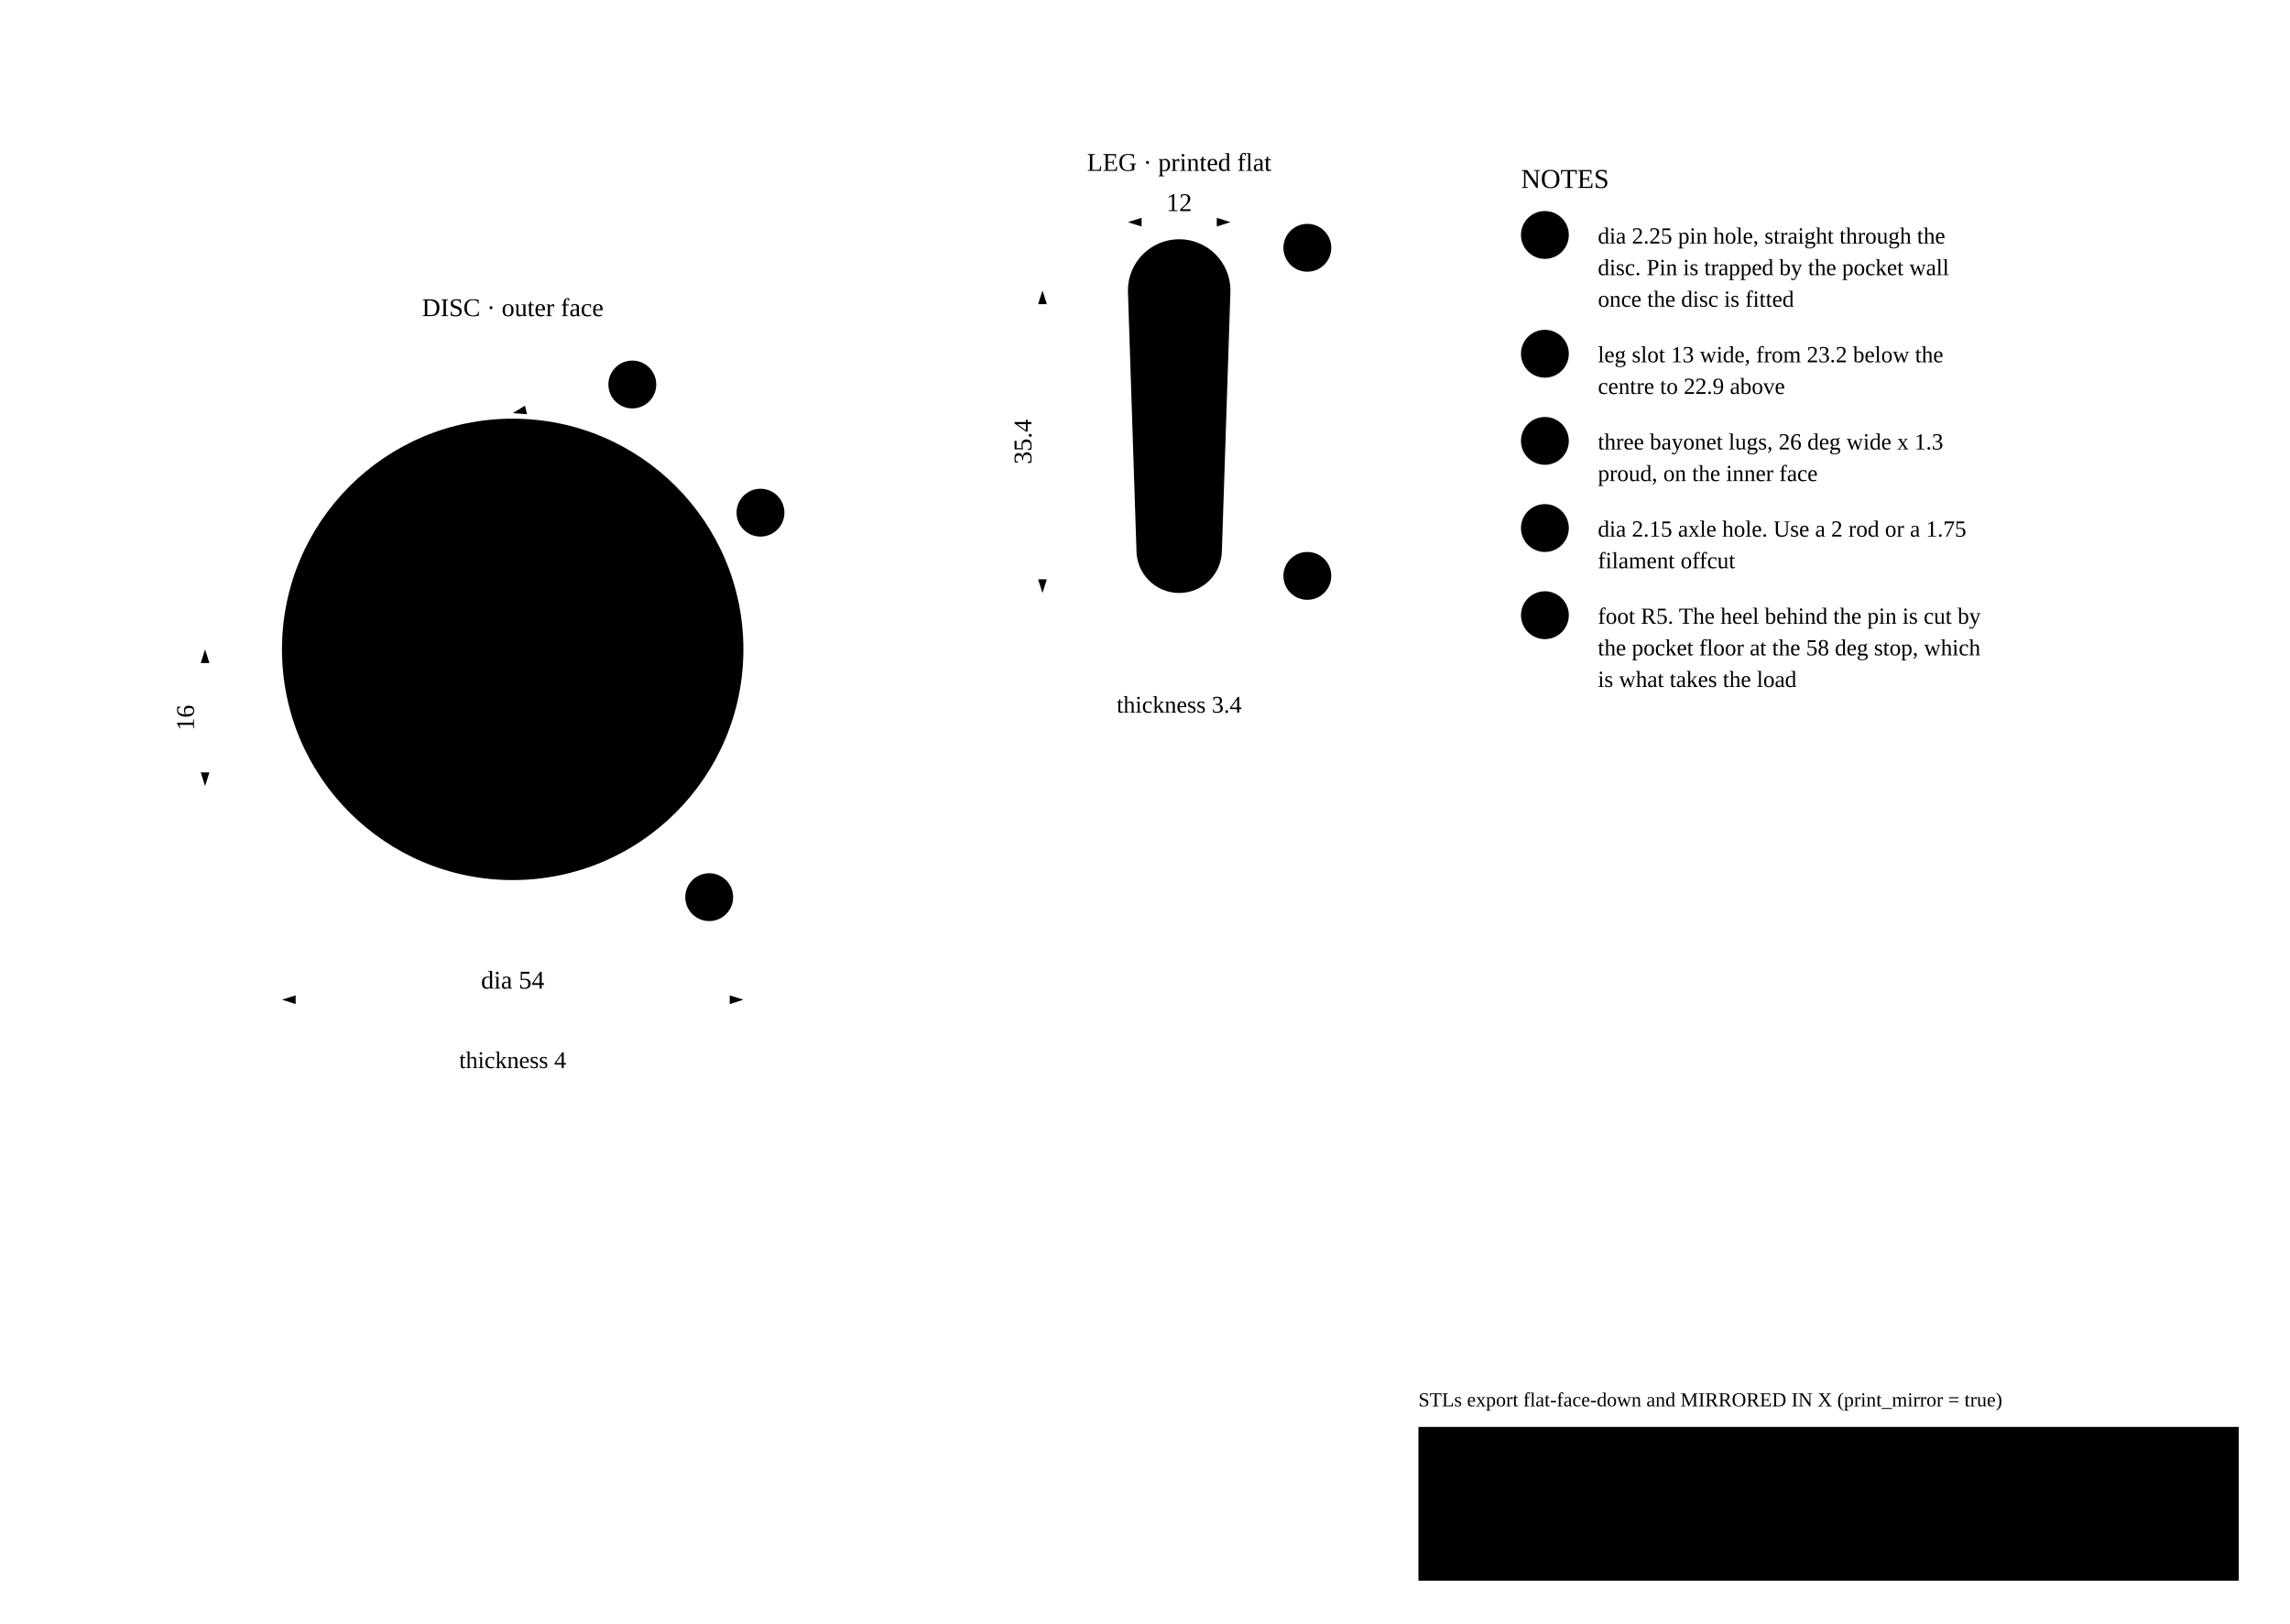
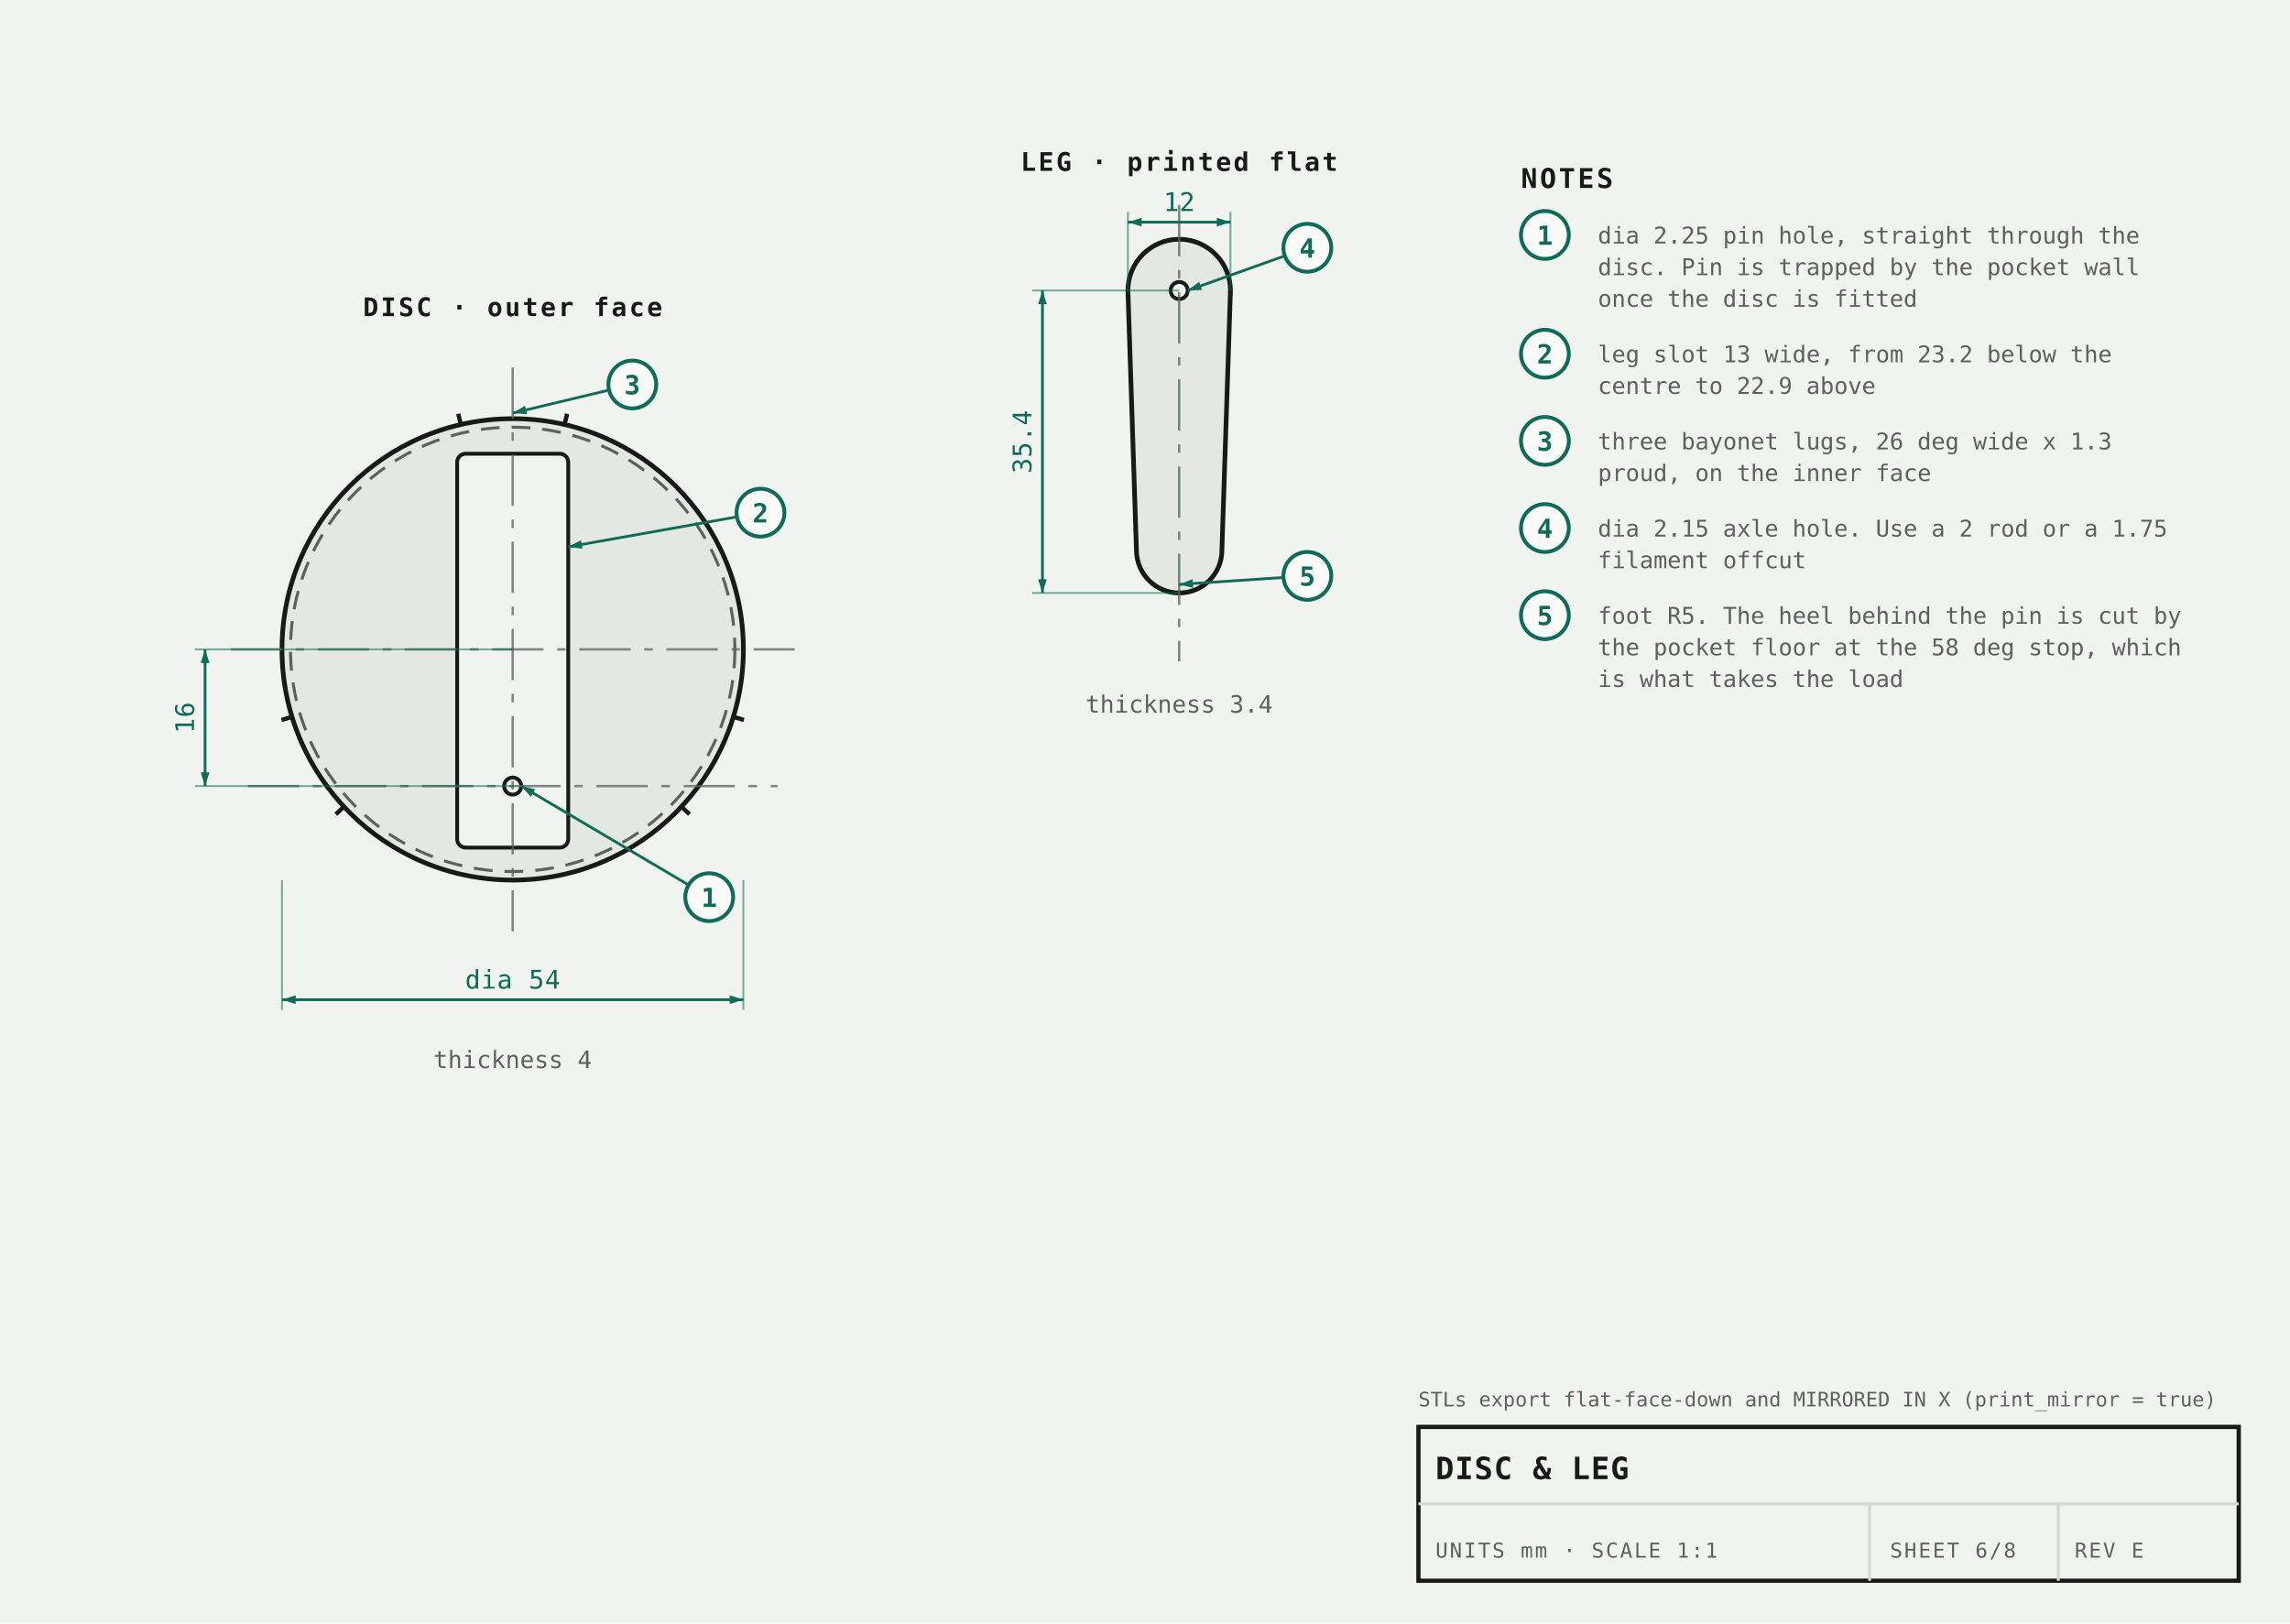
<svg xmlns="http://www.w3.org/2000/svg" class="dwg" width="1072" height="760" id="s6" viewBox="0 0 268 190" role="img">
+   <style>
+ svg{font-family:"IBM Plex Mono",ui-monospace,monospace}
+ .bg{fill:#F1F3F0;stroke:none}
+ .part{fill:#E4E8E3;stroke:#171B18;stroke-width:.55}
+ .edge{fill:none;stroke:#171B18;stroke-width:.5}
+ .inkline{fill:none;stroke:#171B18;stroke-width:1.1}
+ .ghost{fill:none;stroke:#D3D8D2;stroke-width:.45}
+ .hid{fill:none;stroke:#59635C;stroke-width:.35;stroke-dasharray:2.2 1.4}
+ .cl{fill:none;stroke:#59635C;stroke-width:.28;stroke-dasharray:6 1.6 1 1.6;opacity:.75}
+ .cut{fill:#F1F3F0;stroke:#171B18;stroke-width:.45}
+ .ink{fill:#171B18;opacity:.86;stroke:none}
+ .glass{fill:#D9E4E6;stroke:#171B18;stroke-width:.4}
+ .pcb{fill:#CBDCCF;stroke:#171B18;stroke-width:.45}
+ .cell{fill:#D2D6D8;stroke:#171B18;stroke-width:.45}
+ .chg{fill:#C7D8E4;stroke:#171B18;stroke-width:.4}
+ .plat{fill:#EDEFEA;stroke:#59635C;stroke-width:.35}
+ .boss{fill:#DCE2DA;stroke:#59635C;stroke-width:.35}
+ .pad{fill:#D8DED6;stroke:#59635C;stroke-width:.35}
+ .voidfill{fill:#E7EAE5;stroke:#59635C;stroke-width:.35}
+ .warn{fill:none;stroke:#A8631A;stroke-width:.6;stroke-dasharray:2 1.2}
+ .wire{fill:none;stroke:#171B18;stroke-width:.62;stroke-linejoin:round}
+ .wire.ntc{stroke:#A8631A}
+ .clash{fill:#A8631A;fill-opacity:.30;stroke:#A8631A;stroke-width:.7}
+ .clashtxt{fill:#A8631A;font-weight:600;letter-spacing:.02em}
+ .res{fill:#FAFBF9;stroke:#171B18;stroke-width:.5}
+ .leg{stroke:#171B18;stroke-width:2.6;stroke-linecap:round;fill:none}
+ .table{stroke:#59635C;stroke-width:.6}
+ .com{fill:#A8631A;stroke:#171B18;stroke-width:.3}
+ .hl{stroke:#D3D8D2;stroke-width:.3;fill:none}
+ .hatch{opacity:.9}
+ .dim{fill:none;stroke:#0E6B57;stroke-width:.32}
+ .ext{fill:none;stroke:#0E6B57;stroke-width:.22;opacity:.55}
+ .arrow{fill:#0E6B57;stroke:none}
+ .dimtxt{fill:#0E6B57;letter-spacing:.02em}
+ .note{fill:#59635C}
+ .val{fill:#171B18;font-weight:600}
+ .val.warn{fill:#A8631A;stroke:none}
+ .balloon{fill:#FAFBF9;stroke:#0E6B57;stroke-width:.45}
+ .baltxt{fill:#0E6B57;font-weight:600;text-anchor:middle}
+ .vlabel{fill:#171B18;font-weight:600;letter-spacing:.09em}
+ .cmp{fill:#171B18;font-weight:600}
+ .cmpsub{fill:#59635C}
+ .tbframe{fill:none;stroke:#171B18;stroke-width:.5}
+ .tbrule{stroke:#D3D8D2;stroke-width:.35;fill:none}
+ .tbname{fill:#171B18;font-weight:700;letter-spacing:.03em}
+ .tbmeta{fill:#59635C;letter-spacing:.09em}
+ @media (prefers-color-scheme:dark){
+ svg{font-family:"IBM Plex Mono",ui-monospace,monospace}
+ .bg{fill:#0F1211;stroke:none}
+ .part{fill:#232A26;stroke:#E8ECE7;stroke-width:.55}
+ .edge{fill:none;stroke:#E8ECE7;stroke-width:.5}
+ .inkline{fill:none;stroke:#E8ECE7;stroke-width:1.1}
+ .ghost{fill:none;stroke:#2C332E;stroke-width:.45}
+ .hid{fill:none;stroke:#93A099;stroke-width:.35;stroke-dasharray:2.2 1.4}
+ .cl{fill:none;stroke:#93A099;stroke-width:.28;stroke-dasharray:6 1.6 1 1.6;opacity:.75}
+ .cut{fill:#0F1211;stroke:#E8ECE7;stroke-width:.45}
+ .ink{fill:#E8ECE7;opacity:.86;stroke:none}
+ .glass{fill:#243233;stroke:#E8ECE7;stroke-width:.4}
+ .pcb{fill:#1F3327;stroke:#E8ECE7;stroke-width:.45}
+ .cell{fill:#2A3033;stroke:#E8ECE7;stroke-width:.45}
+ .chg{fill:#1E2E3A;stroke:#E8ECE7;stroke-width:.4}
+ .plat{fill:#1C221E;stroke:#93A099;stroke-width:.35}
+ .boss{fill:#28302B;stroke:#93A099;stroke-width:.35}
+ .pad{fill:#2A322C;stroke:#93A099;stroke-width:.35}
+ .voidfill{fill:#101413;stroke:#93A099;stroke-width:.35}
+ .warn{fill:none;stroke:#E0A64B;stroke-width:.6;stroke-dasharray:2 1.2}
+ .wire{fill:none;stroke:#E8ECE7;stroke-width:.62;stroke-linejoin:round}
+ .wire.ntc{stroke:#E0A64B}
+ .clash{fill:#E0A64B;fill-opacity:.30;stroke:#E0A64B;stroke-width:.7}
+ .clashtxt{fill:#E0A64B;font-weight:600;letter-spacing:.02em}
+ .res{fill:#171B18;stroke:#E8ECE7;stroke-width:.5}
+ .leg{stroke:#E8ECE7;stroke-width:2.6;stroke-linecap:round;fill:none}
+ .table{stroke:#93A099;stroke-width:.6}
+ .com{fill:#E0A64B;stroke:#E8ECE7;stroke-width:.3}
+ .hl{stroke:#2C332E;stroke-width:.3;fill:none}
+ .hatch{opacity:.9}
+ .dim{fill:none;stroke:#57CFA9;stroke-width:.32}
+ .ext{fill:none;stroke:#57CFA9;stroke-width:.22;opacity:.55}
+ .arrow{fill:#57CFA9;stroke:none}
+ .dimtxt{fill:#57CFA9;letter-spacing:.02em}
+ .note{fill:#93A099}
+ .val{fill:#E8ECE7;font-weight:600}
+ .val.warn{fill:#E0A64B;stroke:none}
+ .balloon{fill:#171B18;stroke:#57CFA9;stroke-width:.45}
+ .baltxt{fill:#57CFA9;font-weight:600;text-anchor:middle}
+ .vlabel{fill:#E8ECE7;font-weight:600;letter-spacing:.09em}
+ .cmp{fill:#E8ECE7;font-weight:600}
+ .cmpsub{fill:#93A099}
+ .tbframe{fill:none;stroke:#E8ECE7;stroke-width:.5}
+ .tbrule{stroke:#2C332E;stroke-width:.35;fill:none}
+ .tbname{fill:#E8ECE7;font-weight:700;letter-spacing:.03em}
+ .tbmeta{fill:#93A099;letter-spacing:.09em}
+ }</style>
+   <rect class="bg" x="0" y="0" width="268" height="190" />
  <circle class="part" cx="60.00" cy="76.00" r="27.00" />
  <circle class="hid" cx="60.00" cy="76.00" r="26.00" />
  <rect class="cut" x="53.50" y="53.10" width="13.00" height="46.10" rx="1.00" />
  <circle class="cut" cx="60.00" cy="92.00" r="1.00" />
  <line class="cl" x1="29.00" y1="92.00" x2="91.00" y2="92.00" />
  <line class="cl" x1="60.00" y1="43.00" x2="60.00" y2="109.00" />
  <line class="cl" x1="27.00" y1="76.00" x2="93.00" y2="76.00" />
  <line class="edge" x1="53.93" y1="49.69" x2="53.63" y2="48.43" />
  <line class="edge" x1="66.07" y1="49.69" x2="66.37" y2="48.43" />
  <line class="edge" x1="85.82" y1="83.89" x2="87.06" y2="84.27" />
  <line class="edge" x1="79.75" y1="94.41" x2="80.70" y2="95.30" />
  <line class="edge" x1="40.25" y1="94.41" x2="39.30" y2="95.30" />
  <line class="edge" x1="34.18" y1="83.89" x2="32.94" y2="84.27" />
  <text class="vlabel" x="60.00" y="37.00" text-anchor="middle" font-size="3.0">DISC  ·  outer face</text>
  <line class="ext" x1="33.00" y1="103.00" x2="33.00" y2="118.20" />
  <line class="ext" x1="87.00" y1="103.00" x2="87.00" y2="118.20" />
  <line class="dim" x1="33.00" y1="117.00" x2="87.00" y2="117.00" />
  <path class="arrow" d="M33.00,117.00 L34.60,116.49 L34.60,117.51 Z" />
  <path class="arrow" d="M87.00,117.00 L85.40,117.51 L85.40,116.49 Z" />
  <text class="dimtxt" x="60.00" y="115.70" text-anchor="middle" font-size="3.0">dia 54</text>
  <line class="ext" x1="60.00" y1="76.00" x2="22.80" y2="76.00" />
  <line class="ext" x1="60.00" y1="92.00" x2="22.80" y2="92.00" />
  <line class="dim" x1="24.00" y1="76.00" x2="24.00" y2="92.00" />
  <path class="arrow" d="M24.00,76.00 L24.51,77.60 L23.49,77.60 Z" />
  <path class="arrow" d="M24.00,92.00 L23.49,90.40 L24.51,90.40 Z" />
  <text class="dimtxt" x="22.70" y="84.00" text-anchor="middle" font-size="3.0" transform="rotate(-90 22.70 84.00)">16</text>
  <line class="dim" x1="61.00" y1="92.00" x2="83.00" y2="105.00" />
  <path class="arrow" d="M61.00,92.00 L62.64,92.37 L62.12,93.25 Z" />
  <circle class="balloon" cx="83.00" cy="105.00" r="2.80" />
  <text class="baltxt" x="83.00" y="106.15" text-anchor="middle" font-size="3.1">1</text>
  <line class="dim" x1="66.50" y1="64.00" x2="89.00" y2="60.00" />
  <path class="arrow" d="M66.50,64.00 L67.99,63.22 L68.16,64.22 Z" />
  <circle class="balloon" cx="89.00" cy="60.00" r="2.80" />
  <text class="baltxt" x="89.00" y="61.15" text-anchor="middle" font-size="3.1">2</text>
  <line class="dim" x1="60.00" y1="48.35" x2="74.00" y2="45.00" />
  <path class="arrow" d="M60.00,48.35 L61.44,47.48 L61.68,48.48 Z" />
  <circle class="balloon" cx="74.00" cy="45.00" r="2.80" />
  <text class="baltxt" x="74.00" y="46.15" text-anchor="middle" font-size="3.1">3</text>
  <text class="note" x="60.00" y="125.00" text-anchor="middle" font-size="2.8">thickness 4</text>
  <text class="vlabel" x="138.00" y="20.00" text-anchor="middle" font-size="3.0">LEG  ·  printed flat</text>
  <path class="part" d="M132.00,34.00 A6.0,6.0 0 0 1 144.00,34.00 L143.00,64.40 A5.0,5.0 0 0 1 133.00,64.40 Z" />
  <circle class="cut" cx="138.00" cy="34.00" r="1.00" />
  <line class="cl" x1="138.00" y1="24.00" x2="138.00" y2="77.40" />
  <line class="ext" x1="138.00" y1="34.00" x2="120.80" y2="34.00" />
  <line class="ext" x1="138.00" y1="69.40" x2="120.80" y2="69.40" />
  <line class="dim" x1="122.00" y1="34.00" x2="122.00" y2="69.40" />
  <path class="arrow" d="M122.00,34.00 L122.51,35.60 L121.49,35.60 Z" />
  <path class="arrow" d="M122.00,69.40 L121.49,67.80 L122.51,67.80 Z" />
  <text class="dimtxt" x="120.70" y="51.70" text-anchor="middle" font-size="3.0" transform="rotate(-90 120.70 51.70)">35.4</text>
  <line class="ext" x1="132.00" y1="34.00" x2="132.00" y2="24.80" />
  <line class="ext" x1="144.00" y1="34.00" x2="144.00" y2="24.80" />
  <line class="dim" x1="132.00" y1="26.00" x2="144.00" y2="26.00" />
  <path class="arrow" d="M132.00,26.00 L133.60,25.49 L133.60,26.51 Z" />
  <path class="arrow" d="M144.00,26.00 L142.40,26.51 L142.40,25.49 Z" />
  <text class="dimtxt" x="138.00" y="24.70" text-anchor="middle" font-size="3.0">12</text>
  <line class="dim" x1="139.00" y1="34.00" x2="153.00" y2="29.00" />
  <path class="arrow" d="M139.00,34.00 L140.33,32.98 L140.68,33.94 Z" />
  <circle class="balloon" cx="153.00" cy="29.00" r="2.80" />
  <text class="baltxt" x="153.00" y="30.15" text-anchor="middle" font-size="3.1">4</text>
  <line class="dim" x1="138.00" y1="68.40" x2="153.00" y2="67.40" />
  <path class="arrow" d="M138.00,68.40 L139.56,67.78 L139.63,68.80 Z" />
  <circle class="balloon" cx="153.00" cy="67.40" r="2.80" />
  <text class="baltxt" x="153.00" y="68.55" text-anchor="middle" font-size="3.1">5</text>
  <text class="note" x="138.00" y="83.40" text-anchor="middle" font-size="2.8">thickness 3.4</text>
  <text class="vlabel" x="178.00" y="22.00" text-anchor="start" font-size="3.2">NOTES</text>
  <circle class="balloon" cx="180.80" cy="27.50" r="2.80" />
  <text class="baltxt" x="180.80" y="28.65" text-anchor="middle" font-size="3.1">1</text>
  <text class="note" x="187.00" y="28.50" text-anchor="start" font-size="2.7">dia 2.25 pin hole, straight through the</text>
  <text class="note" x="187.00" y="32.20" text-anchor="start" font-size="2.7">disc. Pin is trapped by the pocket wall</text>
  <text class="note" x="187.00" y="35.90" text-anchor="start" font-size="2.7">once the disc is fitted</text>
  <circle class="balloon" cx="180.80" cy="41.40" r="2.80" />
  <text class="baltxt" x="180.80" y="42.55" text-anchor="middle" font-size="3.1">2</text>
  <text class="note" x="187.00" y="42.40" text-anchor="start" font-size="2.7">leg slot 13 wide, from 23.2 below the</text>
  <text class="note" x="187.00" y="46.10" text-anchor="start" font-size="2.7">centre to 22.9 above</text>
  <circle class="balloon" cx="180.80" cy="51.60" r="2.80" />
  <text class="baltxt" x="180.80" y="52.75" text-anchor="middle" font-size="3.1">3</text>
  <text class="note" x="187.00" y="52.60" text-anchor="start" font-size="2.7">three bayonet lugs, 26 deg wide x 1.3</text>
  <text class="note" x="187.00" y="56.30" text-anchor="start" font-size="2.7">proud, on the inner face</text>
  <circle class="balloon" cx="180.80" cy="61.80" r="2.80" />
  <text class="baltxt" x="180.80" y="62.95" text-anchor="middle" font-size="3.1">4</text>
  <text class="note" x="187.00" y="62.80" text-anchor="start" font-size="2.7">dia 2.15 axle hole. Use a 2 rod or a 1.75</text>
  <text class="note" x="187.00" y="66.50" text-anchor="start" font-size="2.7">filament offcut</text>
  <circle class="balloon" cx="180.80" cy="72.00" r="2.80" />
  <text class="baltxt" x="180.80" y="73.15" text-anchor="middle" font-size="3.1">5</text>
  <text class="note" x="187.00" y="73.00" text-anchor="start" font-size="2.7">foot R5. The heel behind the pin is cut by</text>
  <text class="note" x="187.00" y="76.70" text-anchor="start" font-size="2.7">the pocket floor at the 58 deg stop, which</text>
  <text class="note" x="187.00" y="80.40" text-anchor="start" font-size="2.7">is what takes the load</text>
  <text class="note" x="166.00" y="164.60" text-anchor="start" font-size="2.35">STLs export flat-face-down and MIRRORED IN X (print_mirror = true)</text>
  <rect class="tbframe" x="166.00" y="167.00" width="96.00" height="18.00" rx="0.00" />
  <line class="tbrule" x1="166.00" y1="176.00" x2="262.00" y2="176.00" />
  <line class="tbrule" x1="218.80" y1="176.00" x2="218.80" y2="185.00" />
  <line class="tbrule" x1="240.88" y1="176.00" x2="240.88" y2="185.00" />
  <text class="tbname" x="168.00" y="173.12" text-anchor="start" font-size="3.6">DISC &amp; LEG</text>
  <text class="tbmeta" x="168.00" y="182.30" text-anchor="start" font-size="2.4">UNITS mm · SCALE 1:1</text>
  <text class="tbmeta" x="221.20" y="182.30" text-anchor="start" font-size="2.4">SHEET 6/8</text>
  <text class="tbmeta" x="242.80" y="182.30" text-anchor="start" font-size="2.4">REV E</text>
</svg>
